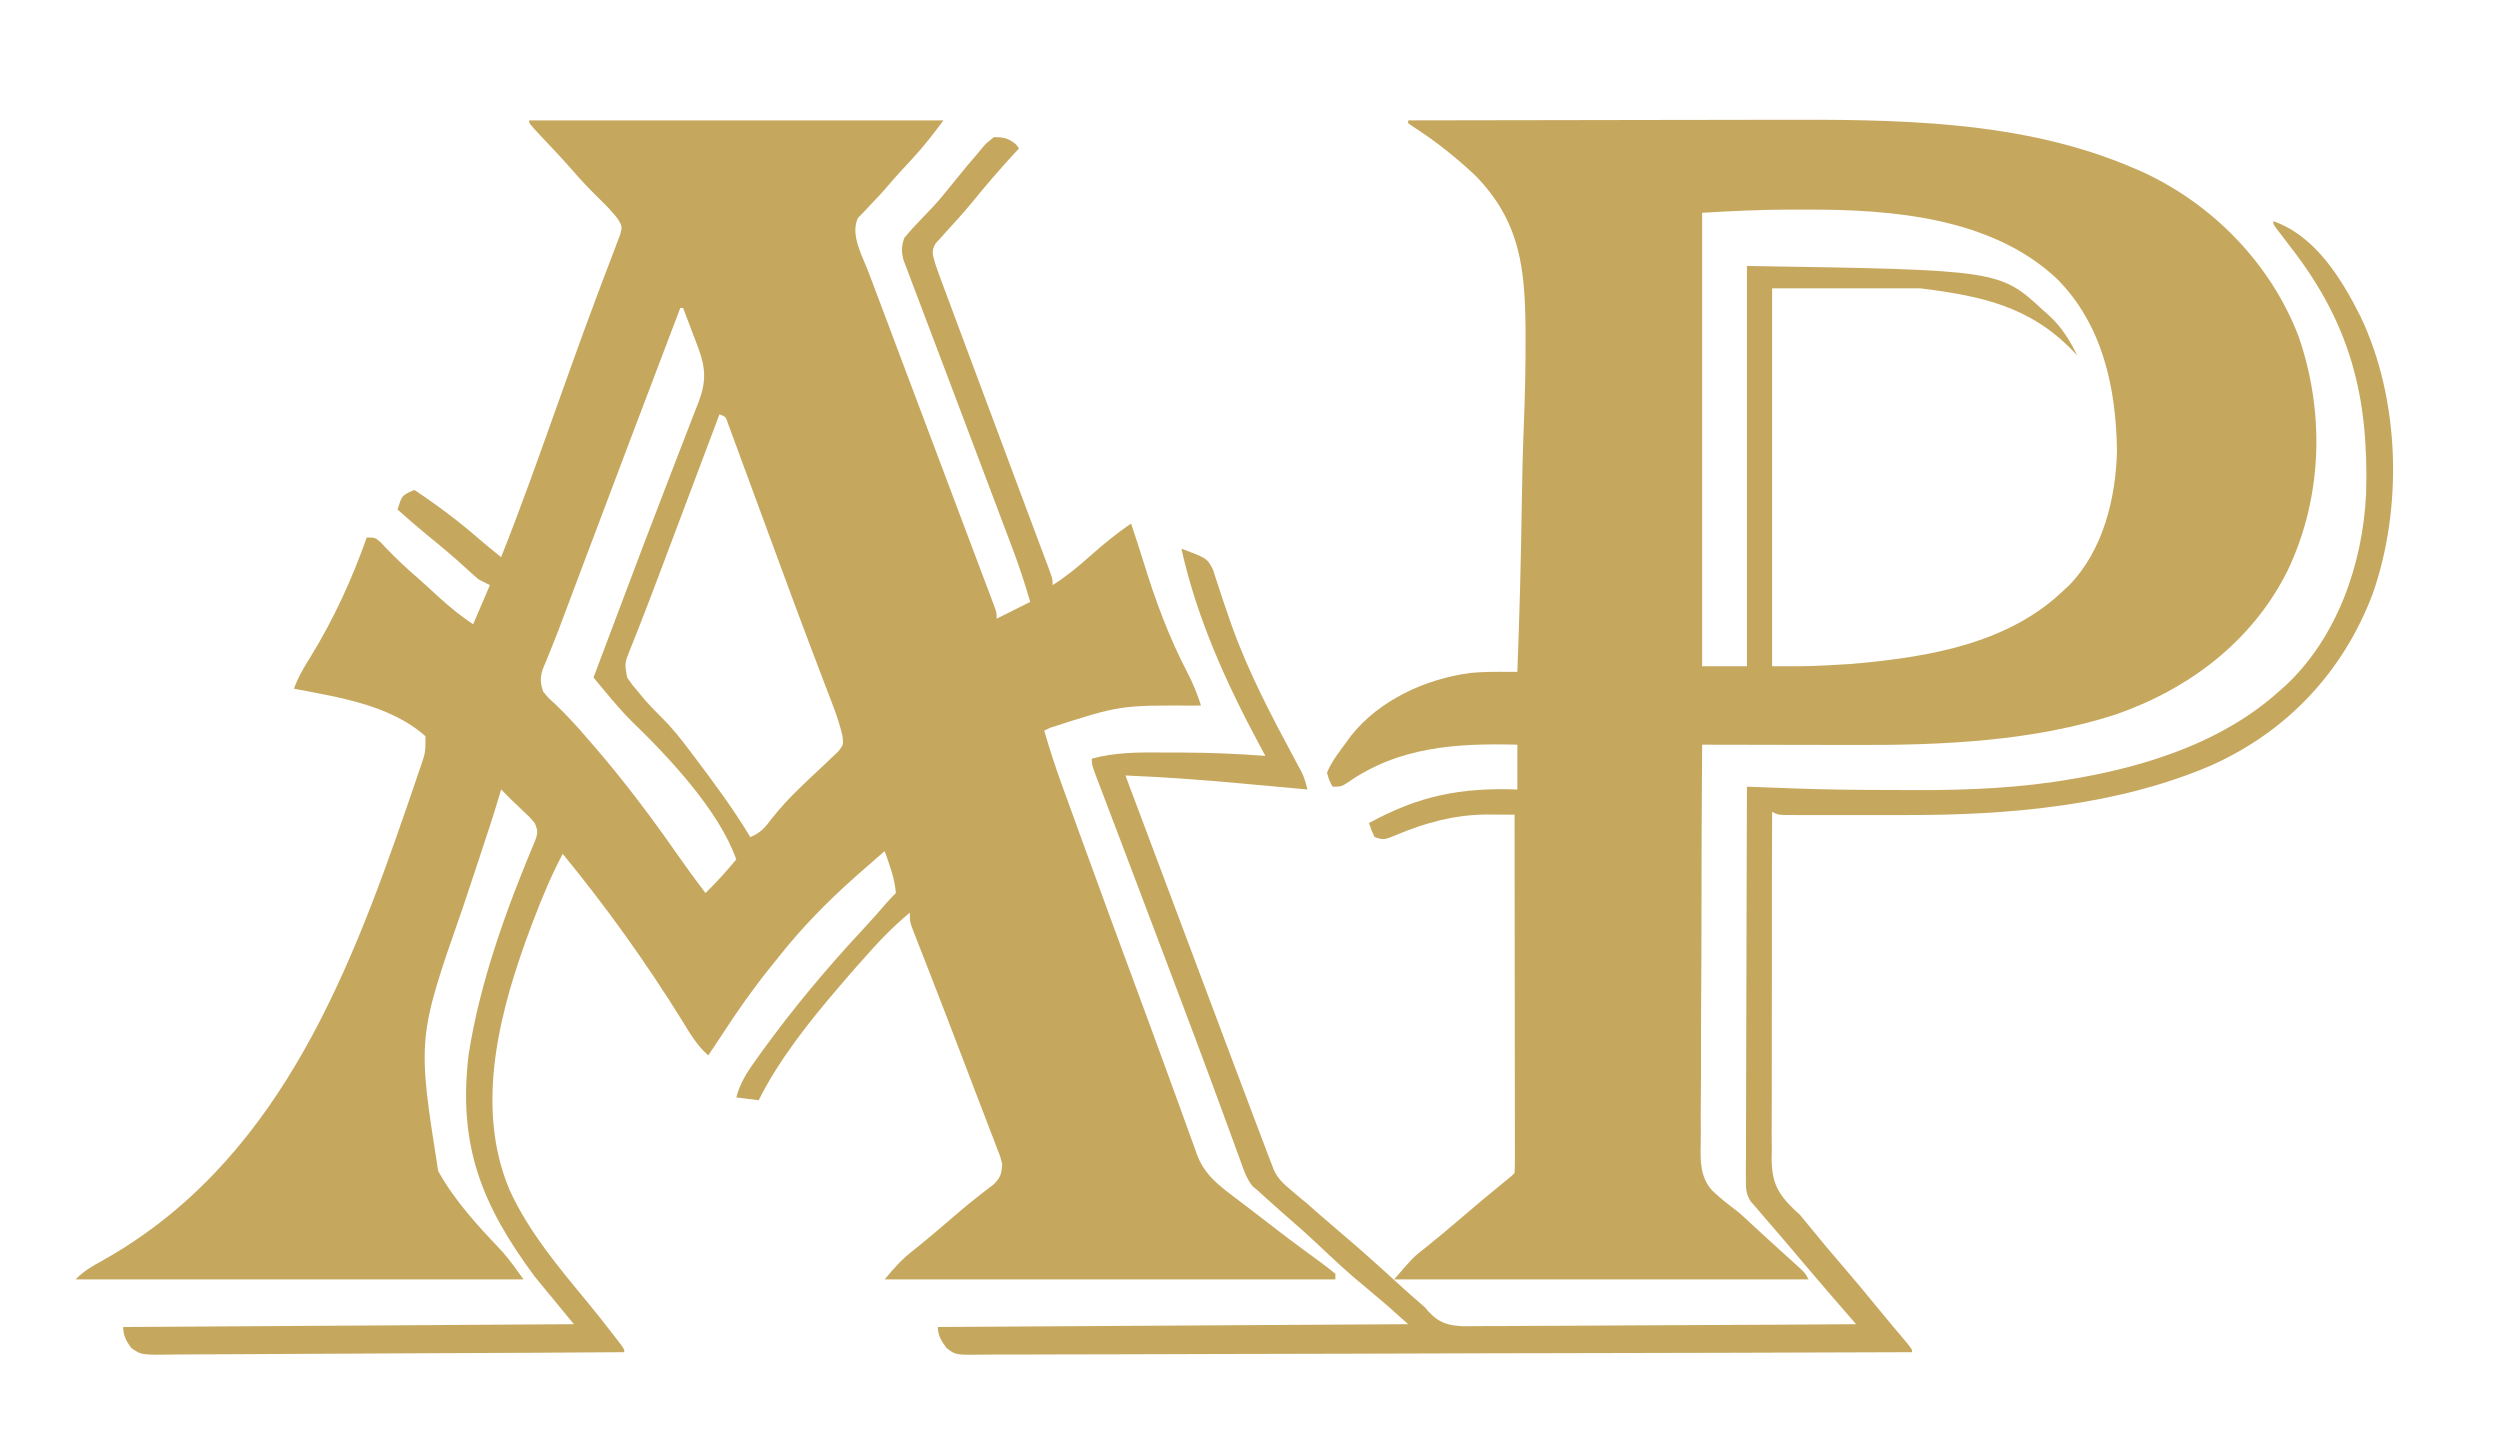
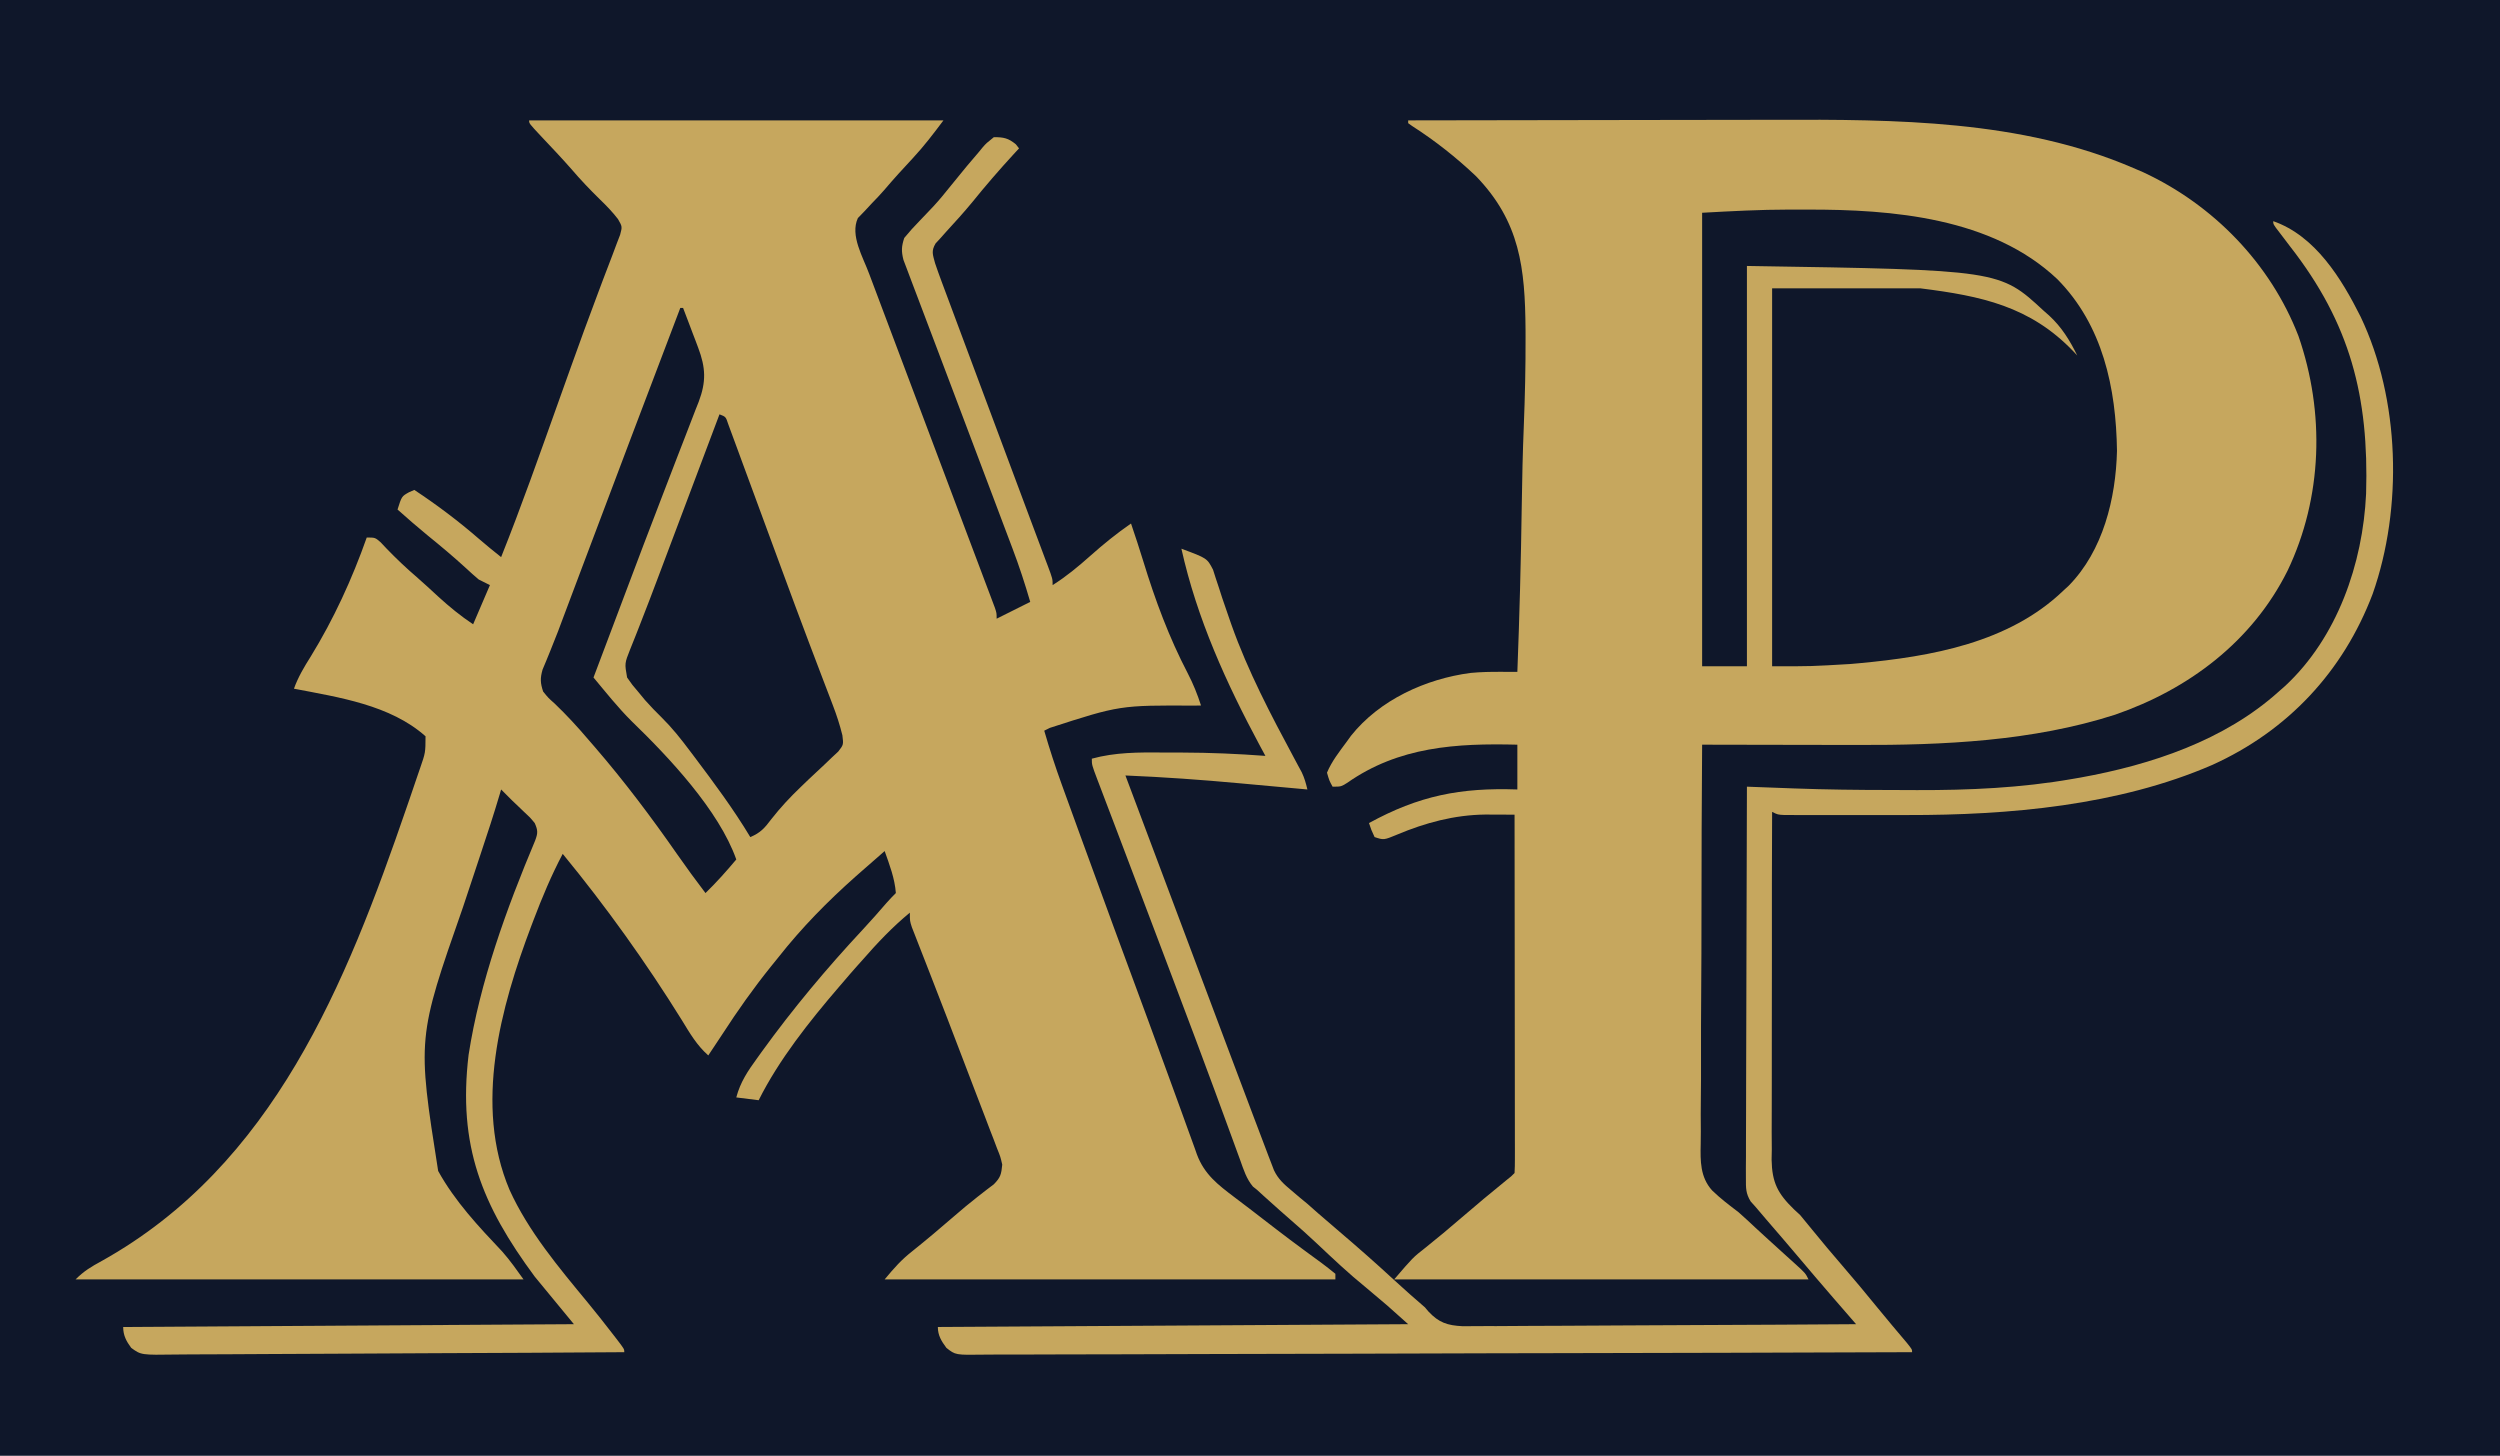
<svg xmlns="http://www.w3.org/2000/svg" version="1.1" viewBox="0 0 893 520">
+   <rect width="893" height="520" fill="#0F172A" rx="0" />
  <path d="M0 0 C48.84 0 97.68 0 148 0 C144.382 4.824 141.102 9.153 137.062 13.5 C136.199 14.438 135.335 15.377 134.445 16.344 C133.638 17.22 132.831 18.097 132 19 C130.245 20.951 128.512 22.912 126.816 24.914 C125.419 26.519 123.955 28.066 122.465 29.586 C121.61 30.506 120.756 31.427 119.875 32.375 C118.665 33.624 118.665 33.624 117.43 34.898 C114.577 41.087 119.255 48.779 121.486 54.856 C122.471 57.492 123.466 60.125 124.461 62.758 C125.006 64.206 125.55 65.655 126.094 67.103 C127.251 70.182 128.409 73.259 129.57 76.336 C131.388 81.157 133.201 85.98 135.013 90.803 C140.044 104.19 145.085 117.572 150.127 130.954 C152.357 136.873 154.584 142.793 156.81 148.714 C158.171 152.331 159.536 155.947 160.902 159.563 C161.72 161.737 162.538 163.912 163.355 166.086 C163.729 167.072 164.103 168.058 164.488 169.074 C164.822 169.965 165.156 170.857 165.501 171.775 C165.792 172.548 166.084 173.321 166.384 174.118 C167 176 167 176 167 178 C170.96 176.02 174.92 174.04 179 172 C177.112 165.519 175.048 159.186 172.648 152.879 C172.321 152.009 171.993 151.139 171.655 150.242 C170.94 148.346 170.224 146.449 169.506 144.554 C168.35 141.497 167.2 138.439 166.052 135.38 C161.996 124.582 157.923 113.791 153.83 103.008 C151.508 96.888 149.196 90.765 146.889 84.64 C145.461 80.849 144.028 77.061 142.583 73.276 C141.212 69.682 139.852 66.083 138.501 62.481 C137.997 61.144 137.489 59.809 136.976 58.475 C136.271 56.64 135.583 54.798 134.896 52.956 C134.504 51.922 134.112 50.888 133.708 49.822 C132.928 46.713 132.994 45.024 134 42 C135.779 39.823 137.534 37.865 139.5 35.875 C140.605 34.72 141.708 33.562 142.809 32.402 C143.354 31.829 143.899 31.255 144.46 30.664 C146.608 28.343 148.588 25.906 150.562 23.438 C152.038 21.622 153.517 19.809 155 18 C155.448 17.453 155.895 16.906 156.356 16.342 C157.779 14.626 159.229 12.936 160.688 11.25 C161.347 10.443 161.347 10.443 162.02 9.619 C163.324 8.141 163.324 8.141 166 6 C169.472 5.983 171.202 6.335 173.875 8.562 C174.246 9.037 174.618 9.511 175 10 C174.383 10.666 173.765 11.333 173.129 12.02 C167.968 17.636 163.029 23.35 158.238 29.289 C155.255 32.902 152.116 36.36 148.945 39.809 C147.982 40.893 147.982 40.893 147 42 C146.399 42.651 145.799 43.302 145.18 43.973 C143.562 46.752 144.204 47.915 145 51 C145.712 53.116 146.466 55.219 147.246 57.311 C147.475 57.926 147.703 58.541 147.938 59.175 C148.696 61.215 149.459 63.252 150.223 65.289 C150.761 66.736 151.3 68.182 151.838 69.629 C152.982 72.702 154.129 75.775 155.277 78.847 C157.063 83.626 158.844 88.407 160.625 93.188 C165.431 106.095 170.249 118.997 175.075 131.896 C176.585 135.936 178.094 139.976 179.603 144.017 C180.609 146.707 181.619 149.396 182.629 152.084 C183.224 153.676 183.819 155.268 184.414 156.859 C184.682 157.567 184.949 158.275 185.225 159.005 C187 163.773 187 163.773 187 166 C191.886 162.921 196.129 159.398 200.438 155.562 C205.119 151.398 209.84 147.562 215 144 C216.518 148.487 218.008 152.978 219.395 157.508 C223.645 171.393 228.564 184.653 235.285 197.548 C237.228 201.299 238.711 204.983 240 209 C238.861 209.022 238.861 209.022 237.699 209.044 C211.023 208.911 211.023 208.911 186 217 C185.34 217.33 184.68 217.66 184 218 C185.889 224.5 187.958 230.895 190.273 237.254 C190.589 238.127 190.905 239.001 191.23 239.901 C192.275 242.789 193.325 245.676 194.375 248.562 C195.125 250.63 195.875 252.697 196.625 254.765 C204.732 277.091 212.941 299.38 221.186 321.655 C223.672 328.38 226.136 335.112 228.575 341.853 C230.035 345.883 231.504 349.909 232.975 353.934 C233.651 355.79 234.321 357.649 234.987 359.509 C235.895 362.047 236.821 364.579 237.75 367.109 C238.007 367.843 238.265 368.577 238.53 369.333 C241.206 376.512 246.046 380.185 252 384.688 C253.16 385.569 254.32 386.45 255.48 387.332 C256.067 387.776 256.654 388.221 257.259 388.678 C260.484 391.127 263.681 393.613 266.884 396.091 C270.02 398.507 273.185 400.881 276.375 403.227 C277.112 403.771 277.849 404.315 278.608 404.875 C280.059 405.944 281.513 407.008 282.972 408.066 C284.684 409.33 286.347 410.659 288 412 C288 412.66 288 413.32 288 414 C234.87 414 181.74 414 127 414 C130.458 409.851 132.879 407.064 136.938 403.875 C141.982 399.842 146.899 395.689 151.778 391.458 C154.573 389.044 157.382 386.674 160.301 384.41 C161.295 383.635 162.289 382.861 163.312 382.062 C164.196 381.393 165.079 380.724 165.988 380.035 C168.423 377.572 168.676 376.414 169 373 C168.352 370.176 168.352 370.176 167.161 367.245 C166.733 366.108 166.304 364.971 165.863 363.8 C165.386 362.573 164.909 361.346 164.418 360.082 C163.924 358.784 163.431 357.486 162.939 356.187 C161.633 352.752 160.313 349.323 158.99 345.895 C157.685 342.508 156.395 339.116 155.104 335.725 C151.347 325.872 147.574 316.026 143.742 306.203 C143.023 304.361 142.307 302.518 141.59 300.674 C140.71 298.411 139.825 296.149 138.936 293.89 C138.547 292.891 138.159 291.891 137.759 290.862 C137.418 289.991 137.076 289.12 136.725 288.222 C136 286 136 286 136 283 C129.72 288.168 124.34 293.879 119 300 C118.174 300.918 118.174 300.918 117.332 301.855 C115.523 303.878 113.76 305.934 112 308 C111.568 308.501 111.135 309.002 110.69 309.519 C100.127 321.833 89.274 335.452 82 350 C79.36 349.67 76.72 349.34 74 349 C75.456 343.488 78.138 339.542 81.438 335 C81.972 334.255 82.506 333.51 83.056 332.743 C94.18 317.347 106.31 302.847 119.258 288.961 C122.141 285.864 124.935 282.695 127.695 279.488 C128.751 278.284 129.867 277.133 131 276 C130.618 270.774 128.734 265.908 127 261 C124.325 263.324 121.661 265.66 119 268 C118.218 268.687 117.435 269.374 116.629 270.082 C106.546 279.036 97.341 288.4 89 299 C88.117 300.093 87.233 301.186 86.348 302.277 C80.126 310.004 74.484 318.001 69.09 326.324 C67.416 328.898 65.708 331.448 64 334 C59.925 330.404 57.423 326.09 54.625 321.5 C41.787 300.833 27.45 280.802 12 262 C7.935 269.684 4.645 277.565 1.562 285.688 C1.324 286.316 1.085 286.944 0.838 287.591 C-10.219 316.821 -19.776 351.764 -7 382 C-0.296 396.794 10.594 409.736 20.863 422.176 C23.916 425.877 26.884 429.638 29.812 433.438 C30.239 433.988 30.666 434.538 31.106 435.104 C34 438.877 34 438.877 34 440 C11.4 440.163 -11.201 440.287 -33.801 440.363 C-44.295 440.399 -54.788 440.448 -65.282 440.528 C-74.427 440.598 -83.572 440.643 -92.718 440.659 C-97.561 440.668 -102.404 440.689 -107.247 440.74 C-111.805 440.788 -116.362 440.802 -120.921 440.792 C-122.594 440.794 -124.267 440.808 -125.941 440.834 C-138.584 441.027 -138.584 441.027 -142.126 438.459 C-143.889 436.101 -145 433.993 -145 431 C-91.87 430.67 -38.74 430.34 16 430 C11.38 424.39 6.76 418.78 2 413 C-16.885 387.45 -25.476 366.244 -21.621 333.808 C-17.592 307.704 -8.058 281.564 2.14 257.286 C3.154 254.589 3.165 253.615 2 251 C0.296 248.934 0.296 248.934 -1.812 247 C-2.5 246.34 -3.187 245.68 -3.895 245 C-4.589 244.34 -5.284 243.68 -6 243 C-7.337 241.67 -8.671 240.338 -10 239 C-10.167 239.572 -10.334 240.144 -10.506 240.733 C-12.61 247.85 -14.923 254.887 -17.273 261.926 C-18.107 264.441 -18.941 266.956 -19.773 269.471 C-21.068 273.377 -22.364 277.282 -23.67 281.185 C-39.964 327.808 -39.964 327.808 -32.492 375.266 C-26.509 386.119 -18.035 395.127 -9.578 404.078 C-6.825 407.199 -4.419 410.614 -2 414 C-54.8 414 -107.6 414 -162 414 C-158.982 410.982 -156.417 409.461 -152.688 407.438 C-91.312 373.198 -65.427 308.509 -43.688 245.25 C-43.351 244.275 -43.014 243.3 -42.667 242.295 C-41.71 239.518 -40.765 236.736 -39.824 233.953 C-39.537 233.121 -39.251 232.289 -38.955 231.432 C-37.02 225.844 -37.02 225.844 -37 220 C-49.603 208.779 -68.008 206.081 -84 203 C-82.502 198.819 -80.356 195.235 -78 191.5 C-69.81 178.17 -63.199 163.749 -58 149 C-55 149 -55 149 -53.02 150.723 C-52.291 151.495 -51.563 152.267 -50.812 153.062 C-47.39 156.6 -43.904 159.914 -40.168 163.113 C-37.542 165.399 -34.995 167.763 -32.438 170.125 C-28.461 173.758 -24.479 177.014 -20 180 C-18.02 175.38 -16.04 170.76 -14 166 C-15.32 165.34 -16.64 164.68 -18 164 C-19.557 162.687 -21.074 161.328 -22.562 159.938 C-27.036 155.833 -31.653 151.971 -36.371 148.152 C-39.992 145.188 -43.507 142.113 -47 139 C-45.512 134.287 -45.512 134.287 -42.922 132.836 C-42.288 132.56 -41.653 132.284 -41 132 C-32.853 137.4 -25.254 143.114 -17.875 149.52 C-15.295 151.745 -12.666 153.88 -10 156 C-2.702 137.744 3.812 119.198 10.425 100.686 C11.699 97.12 12.974 93.554 14.25 89.988 C14.5 89.29 14.749 88.592 15.006 87.873 C18.103 79.216 21.253 70.582 24.5 61.98 C25.133 60.29 25.766 58.599 26.398 56.908 C27.513 53.926 28.653 50.956 29.809 47.991 C30.293 46.699 30.776 45.406 31.258 44.113 C31.672 43.039 32.086 41.964 32.512 40.857 C33.285 37.945 33.285 37.945 31.749 35.268 C29.753 32.68 27.607 30.453 25.25 28.188 C21.683 24.693 18.31 21.151 15.07 17.355 C11.566 13.368 7.909 9.52 4.266 5.659 C0 1.108 0 1.108 0 0 Z M54 67 C42.119 98.184 30.313 129.395 18.56 160.627 C17.468 163.529 16.376 166.432 15.283 169.334 C14.537 171.317 13.791 173.301 13.045 175.284 C12.586 176.505 12.126 177.726 11.653 178.984 C11.216 180.151 10.78 181.319 10.33 182.522 C9.421 184.9 8.48 187.266 7.512 189.62 C7.044 190.768 6.576 191.917 6.093 193.1 C5.454 194.625 5.454 194.625 4.802 196.181 C3.915 199.3 3.996 200.943 5 204 C6.81 206.256 6.81 206.256 9.125 208.312 C13.352 212.36 17.213 216.543 21 221 C21.799 221.922 22.598 222.843 23.422 223.793 C33.965 236.013 43.649 248.873 52.867 262.116 C56.143 266.823 59.532 271.432 63 276 C66.919 272.196 70.491 268.184 74 264 C67.804 246.445 49.837 227.387 36.617 214.609 C31.726 209.741 27.412 204.298 23 199 C23.506 197.659 24.012 196.317 24.519 194.976 C24.855 194.084 25.192 193.192 25.538 192.273 C26.31 190.228 27.082 188.183 27.854 186.138 C30.052 180.315 32.247 174.492 34.438 168.667 C38.713 157.31 43.002 145.96 47.38 134.643 C49.25 129.803 51.109 124.96 52.968 120.116 C53.862 117.795 54.762 115.476 55.668 113.159 C56.935 109.916 58.182 106.666 59.426 103.414 C59.995 101.981 59.995 101.981 60.575 100.52 C63.278 93.363 63.102 88.361 60.371 81.16 C60.058 80.325 59.746 79.491 59.424 78.631 C59.098 77.783 58.773 76.936 58.438 76.062 C58.108 75.188 57.779 74.313 57.439 73.412 C56.633 71.272 55.819 69.135 55 67 C54.67 67 54.34 67 54 67 Z M68 105 C67.692 105.818 67.384 106.636 67.067 107.478 C64.126 115.286 61.186 123.094 58.245 130.901 C56.438 135.697 54.632 140.492 52.826 145.288 C51.95 147.616 51.072 149.944 50.195 152.271 C49.049 155.313 47.905 158.356 46.762 161.4 C44.327 167.878 41.878 174.347 39.336 180.784 C38.951 181.766 38.565 182.749 38.168 183.761 C37.478 185.513 36.779 187.261 36.069 189.005 C34.104 193.959 34.104 193.959 35 199 C36.834 201.638 36.834 201.638 39.125 204.312 C39.87 205.216 40.615 206.12 41.383 207.051 C43.34 209.256 45.304 211.3 47.41 213.352 C51.092 216.992 54.213 220.923 57.312 225.062 C57.869 225.799 58.426 226.536 59 227.295 C66.018 236.618 72.991 245.986 79 256 C82.595 254.533 84.2 252.714 86.5 249.625 C89.773 245.442 93.23 241.745 97.07 238.07 C97.98 237.196 98.889 236.321 99.826 235.419 C101.679 233.653 103.547 231.903 105.432 230.17 C106.292 229.346 107.153 228.521 108.039 227.672 C108.825 226.941 109.611 226.209 110.42 225.456 C112.317 223.016 112.317 223.016 111.902 219.644 C110.994 215.974 109.889 212.557 108.535 209.027 C108.274 208.339 108.013 207.651 107.744 206.942 C106.857 204.604 105.959 202.271 105.062 199.938 C103.712 196.395 102.368 192.85 101.023 189.305 C100.648 188.317 100.273 187.329 99.886 186.311 C96.598 177.633 93.38 168.929 90.173 160.221 C89.29 157.823 88.406 155.426 87.522 153.03 C87.083 151.839 87.083 151.839 86.635 150.625 C86.042 149.017 85.449 147.41 84.856 145.803 C83.37 141.775 81.887 137.746 80.409 133.715 C78.998 129.866 77.58 126.019 76.156 122.174 C75.625 120.734 75.096 119.293 74.57 117.851 C73.845 115.867 73.111 113.885 72.376 111.905 C71.757 110.224 71.757 110.224 71.127 108.509 C70.257 105.865 70.257 105.865 68 105 Z " fill="#C6A75E" transform="translate(189,43)" />
  <path d="M0 0 C20.978 -0.047 41.956 -0.082 62.934 -0.104 C72.678 -0.114 82.422 -0.128 92.166 -0.151 C100.675 -0.171 109.184 -0.184 117.693 -0.188 C122.184 -0.191 126.674 -0.197 131.165 -0.211 C173.912 -0.347 219.083 -0.219 259 17 C260.167 17.5 261.333 18 262.535 18.516 C287.633 30.173 308.013 51.176 318 77 C327.496 104.391 326.63 134.61 314.121 160.843 C301.517 186.113 278.89 203.173 252.527 212.285 C223.127 221.754 191.072 223.205 160.371 223.098 C158.759 223.096 157.146 223.094 155.534 223.093 C151.354 223.09 147.173 223.08 142.993 223.069 C138.702 223.058 134.41 223.054 130.119 223.049 C121.746 223.038 113.373 223.021 105 223 C104.85 243.15 104.769 263.299 104.769 283.45 C104.768 292.807 104.744 302.163 104.667 311.52 C104.601 319.679 104.576 327.837 104.602 335.996 C104.614 340.314 104.606 344.629 104.546 348.946 C104.491 353.018 104.492 357.086 104.536 361.157 C104.543 362.644 104.529 364.132 104.492 365.618 C104.352 371.72 104.282 377.441 108.558 382.213 C111.497 385.078 114.731 387.521 118 390 C120.042 391.793 122.016 393.642 124 395.5 C124.985 396.406 125.97 397.311 126.957 398.215 C127.45 398.667 127.943 399.119 128.452 399.585 C130.092 401.084 131.739 402.576 133.387 404.066 C133.939 404.568 134.491 405.069 135.061 405.586 C136.123 406.551 137.188 407.513 138.256 408.473 C141.888 411.775 141.888 411.775 143 414 C94.16 414 45.32 414 -5 414 C1.712 406.169 1.712 406.169 6 402.812 C10.413 399.293 14.729 395.691 19 392 C24.263 387.462 29.589 383.019 34.988 378.645 C36.876 377.157 36.876 377.157 38 376 C38.096 374.342 38.122 372.681 38.12 371.02 C38.122 369.942 38.123 368.864 38.124 367.753 C38.121 366.559 38.117 365.366 38.114 364.136 C38.114 362.888 38.114 361.639 38.114 360.353 C38.113 356.919 38.108 353.485 38.101 350.052 C38.095 346.467 38.095 342.882 38.093 339.297 C38.09 332.504 38.082 325.712 38.072 318.919 C38.061 311.188 38.055 303.456 38.05 295.725 C38.04 279.816 38.022 263.908 38 248 C35.761 247.988 33.522 247.979 31.283 247.972 C30.036 247.967 28.789 247.962 27.504 247.957 C16.503 248.093 6.174 250.867 -3.912 255.106 C-8.712 257.096 -8.712 257.096 -12 256 C-13.188 253.438 -13.188 253.438 -14 251 C3.862 241.214 18.676 238.291 39 239 C39 233.72 39 228.44 39 223 C17.243 222.46 -3.33 223.662 -21.793 236.645 C-24 238 -24 238 -27 238 C-28.184 235.832 -28.184 235.832 -29 233 C-27.308 228.943 -24.603 225.528 -22 222 C-21.481 221.282 -20.961 220.564 -20.426 219.824 C-10.211 206.984 6.262 199.492 22.25 197.375 C25.942 197.019 29.588 196.961 33.297 196.977 C34.903 196.982 34.903 196.982 36.542 196.987 C37.353 196.991 38.164 196.996 39 197 C39.765 177.058 40.3 157.122 40.578 137.167 C40.712 127.896 40.916 118.636 41.294 109.372 C41.721 98.672 41.967 87.982 41.93 77.273 C41.927 76.41 41.924 75.547 41.921 74.658 C41.746 52.771 39.983 36.233 24.202 19.904 C17.144 13.222 9.604 7.262 1.423 2.015 C0.954 1.68 0.484 1.345 0 1 C0 0.67 0 0.34 0 0 Z M105 33 C105 86.46 105 139.92 105 195 C110.28 195 115.56 195 121 195 C121 147.81 121 100.62 121 52 C211.271 53.433 211.271 53.433 227 68 C227.636 68.557 228.271 69.114 228.926 69.688 C233.45 73.873 236.29 78.492 239 84 C238.527 83.492 238.054 82.984 237.566 82.461 C222.136 66.399 204.748 62.718 183 60 C165.51 60 148.02 60 130 60 C130 104.55 130 149.1 130 195 C143.985 195.011 143.985 195.011 157.875 194.188 C158.897 194.098 159.918 194.008 160.971 193.915 C186.839 191.51 214.577 186.626 234 168 C234.641 167.411 235.281 166.822 235.941 166.215 C248.227 153.71 252.774 135.049 253.188 118.062 C252.874 95.601 248.124 73.133 231.852 56.691 C208.571 34.719 172.914 31.781 142.482 31.87 C140.332 31.875 138.183 31.87 136.033 31.863 C125.622 31.873 115.429 32.421 105 33 Z " fill="#C6A75E" transform="translate(503,43)" />
  <path d="M0 0 C15.066 5.257 24.399 20.537 31.215 34.145 C45.292 63.663 46.327 102.399 35.516 133.148 C25.013 160.855 5.2 182.047 -21.812 194.25 C-55.344 208.779 -94.467 212.191 -130.641 212.133 C-131.983 212.133 -133.326 212.134 -134.669 212.136 C-137.449 212.137 -140.229 212.135 -143.008 212.13 C-146.573 212.125 -150.137 212.128 -153.701 212.134 C-157.118 212.138 -160.536 212.135 -163.953 212.133 C-165.233 212.135 -166.513 212.137 -167.832 212.139 C-169.008 212.136 -170.184 212.133 -171.396 212.129 C-172.432 212.129 -173.469 212.128 -174.538 212.127 C-177 212 -177 212 -179 211 C-179.08 228.299 -179.108 245.597 -179.075 262.896 C-179.061 270.929 -179.064 278.962 -179.106 286.995 C-179.143 294 -179.148 301.004 -179.116 308.009 C-179.1 311.715 -179.099 315.42 -179.137 319.126 C-179.178 323.273 -179.149 327.417 -179.114 331.564 C-179.137 332.781 -179.16 333.998 -179.183 335.252 C-179.035 343.383 -177.007 347.336 -171.166 353.003 C-170.452 353.662 -169.737 354.321 -169 355 C-167.544 356.735 -166.102 358.481 -164.688 360.25 C-161.196 364.565 -157.624 368.797 -154 373 C-149.672 378.024 -145.423 383.1 -141.246 388.25 C-139.585 390.284 -137.912 392.303 -136.223 394.312 C-135.759 394.865 -135.295 395.417 -134.817 395.986 C-133.503 397.547 -132.187 399.105 -130.871 400.664 C-129 403 -129 403 -129 404 C-172.611 404.16 -216.222 404.284 -259.833 404.357 C-264.979 404.366 -270.125 404.375 -275.271 404.385 C-276.807 404.387 -276.807 404.387 -278.375 404.39 C-294.975 404.421 -311.574 404.476 -328.173 404.54 C-345.199 404.605 -362.225 404.644 -379.251 404.659 C-389.762 404.668 -400.272 404.699 -410.782 404.755 C-417.984 404.792 -425.186 404.804 -432.389 404.795 C-436.548 404.79 -440.706 404.797 -444.864 404.834 C-448.67 404.868 -452.474 404.87 -456.28 404.846 C-457.659 404.843 -459.037 404.852 -460.415 404.874 C-470.704 405.028 -470.704 405.028 -473.946 402.456 C-475.71 400.092 -477 398.014 -477 395 C-421.56 394.67 -366.12 394.34 -309 394 C-316.477 387.269 -316.477 387.269 -324.188 380.812 C-330.253 375.91 -335.882 370.577 -341.555 365.23 C-344.672 362.295 -347.851 359.447 -351.094 356.652 C-353.525 354.545 -355.919 352.399 -358.312 350.25 C-359.134 349.513 -359.955 348.775 -360.801 348.016 C-361.527 347.35 -362.252 346.685 -363 346 C-363.479 345.619 -363.958 345.238 -364.451 344.846 C-366.783 342.067 -367.779 338.818 -368.984 335.445 C-369.416 334.27 -369.416 334.27 -369.857 333.072 C-370.491 331.345 -371.121 329.617 -371.748 327.888 C-373.509 323.033 -375.298 318.19 -377.082 313.344 C-377.662 311.764 -377.662 311.764 -378.254 310.152 C-382.751 297.92 -387.355 285.728 -391.96 273.537 C-393.437 269.628 -394.911 265.718 -396.386 261.808 C-400.995 249.59 -405.614 237.376 -410.25 225.168 C-411.438 222.036 -412.626 218.904 -413.814 215.771 C-414.915 212.872 -416.02 209.973 -417.125 207.075 C-417.78 205.348 -418.435 203.621 -419.09 201.895 C-419.389 201.114 -419.687 200.334 -419.995 199.53 C-422 194.228 -422 194.228 -422 192 C-413.646 189.704 -405.33 189.726 -396.744 189.794 C-394.401 189.812 -392.058 189.815 -389.715 189.814 C-379.777 189.838 -369.909 190.263 -360 191 C-360.926 189.291 -360.926 189.291 -361.871 187.547 C-373.953 165.05 -384.445 142.015 -390 117 C-380.825 120.408 -380.825 120.408 -378.705 124.498 C-378.388 125.49 -378.072 126.482 -377.746 127.504 C-377.373 128.624 -377 129.744 -376.616 130.898 C-376.227 132.107 -375.838 133.316 -375.438 134.562 C-374.575 137.126 -373.692 139.681 -372.801 142.234 C-372.46 143.21 -372.46 143.21 -372.113 144.205 C-366.263 160.71 -358.015 176.395 -349.745 191.794 C-349.268 192.685 -348.792 193.575 -348.301 194.492 C-347.88 195.269 -347.459 196.046 -347.025 196.847 C-346.045 198.906 -345.517 200.789 -345 203 C-346.258 202.884 -347.517 202.768 -348.813 202.649 C-353.584 202.21 -358.356 201.777 -363.127 201.346 C-365.173 201.16 -367.219 200.973 -369.265 200.784 C-382.836 199.534 -396.382 198.563 -410 198 C-397.846 230.446 -385.679 262.888 -373.468 295.313 C-372.327 298.343 -371.186 301.373 -370.046 304.403 C-368.696 307.993 -367.344 311.582 -365.991 315.171 C-365.496 316.485 -365.002 317.799 -364.507 319.113 C-363.015 323.079 -361.512 327.041 -360 331 C-359.443 332.472 -359.443 332.472 -358.876 333.974 C-358.358 335.314 -358.358 335.314 -357.83 336.681 C-357.388 337.836 -357.388 337.836 -356.937 339.013 C-355.472 342.12 -353.367 344.016 -350.75 346.188 C-349.772 347.019 -348.793 347.85 -347.785 348.707 C-346.866 349.464 -345.947 350.22 -345 351 C-343.725 352.121 -342.454 353.245 -341.188 354.375 C-338.744 356.503 -336.284 358.611 -333.816 360.711 C-326.985 366.529 -320.273 372.441 -313.684 378.531 C-310.179 381.755 -306.609 384.895 -303 388 C-302.393 388.721 -302.393 388.721 -301.775 389.458 C-298.031 393.452 -295.025 394.444 -289.578 394.722 C-286.951 394.739 -284.337 394.724 -281.711 394.681 C-280.262 394.679 -278.813 394.68 -277.363 394.684 C-273.444 394.686 -269.526 394.65 -265.607 394.608 C-261.505 394.571 -257.404 394.567 -253.303 394.56 C-245.543 394.542 -237.784 394.492 -230.025 394.432 C-221.188 394.365 -212.351 394.332 -203.514 394.302 C-185.343 394.239 -167.171 394.134 -149 394 C-149.365 393.58 -149.729 393.16 -150.105 392.727 C-151.788 390.789 -153.47 388.849 -155.152 386.91 C-155.726 386.25 -156.299 385.589 -156.89 384.909 C-161.377 379.735 -165.809 374.518 -170.223 369.281 C-173.794 365.051 -177.409 360.857 -181.03 356.668 C-182.362 355.12 -183.682 353.56 -185 352 C-185.54 351.402 -186.08 350.805 -186.636 350.189 C-188.432 347.307 -188.369 345.361 -188.361 341.976 C-188.367 340.125 -188.367 340.125 -188.373 338.237 C-188.363 336.872 -188.352 335.508 -188.341 334.144 C-188.34 332.705 -188.34 331.266 -188.342 329.827 C-188.343 325.922 -188.325 322.017 -188.304 318.113 C-188.285 314.032 -188.284 309.95 -188.28 305.869 C-188.271 298.141 -188.246 290.414 -188.216 282.686 C-188.183 273.888 -188.166 265.09 -188.151 256.292 C-188.12 238.195 -188.067 220.097 -188 202 C-187.221 202.029 -186.443 202.059 -185.64 202.089 C-182.037 202.224 -178.433 202.357 -174.829 202.49 C-172.993 202.559 -172.993 202.559 -171.119 202.63 C-159.742 203.045 -148.374 203.186 -136.989 203.185 C-133.735 203.188 -130.481 203.206 -127.227 203.225 C-108.7 203.274 -90.095 202.453 -71.812 199.25 C-70.837 199.082 -69.861 198.915 -68.856 198.742 C-43.534 194.16 -17.414 185.507 2 168 C2.755 167.337 3.511 166.675 4.289 165.992 C22.9 148.66 32.003 122.327 33.168 97.397 C34.209 62.567 27.483 36.517 6 9 C4.808 7.441 3.62 5.879 2.438 4.312 C1.962 3.69 1.486 3.067 0.996 2.426 C0 1 0 1 0 0 Z " fill="#C6A75E" transform="translate(812,79)" />
+   <path d="" fill="#C6A75E" transform="translate(0,0)" />
+   <path d="" fill="#C6A75E" transform="translate(0,0)" />
+   <path d="" fill="#C6A75E" transform="translate(0,0)" />
</svg>
